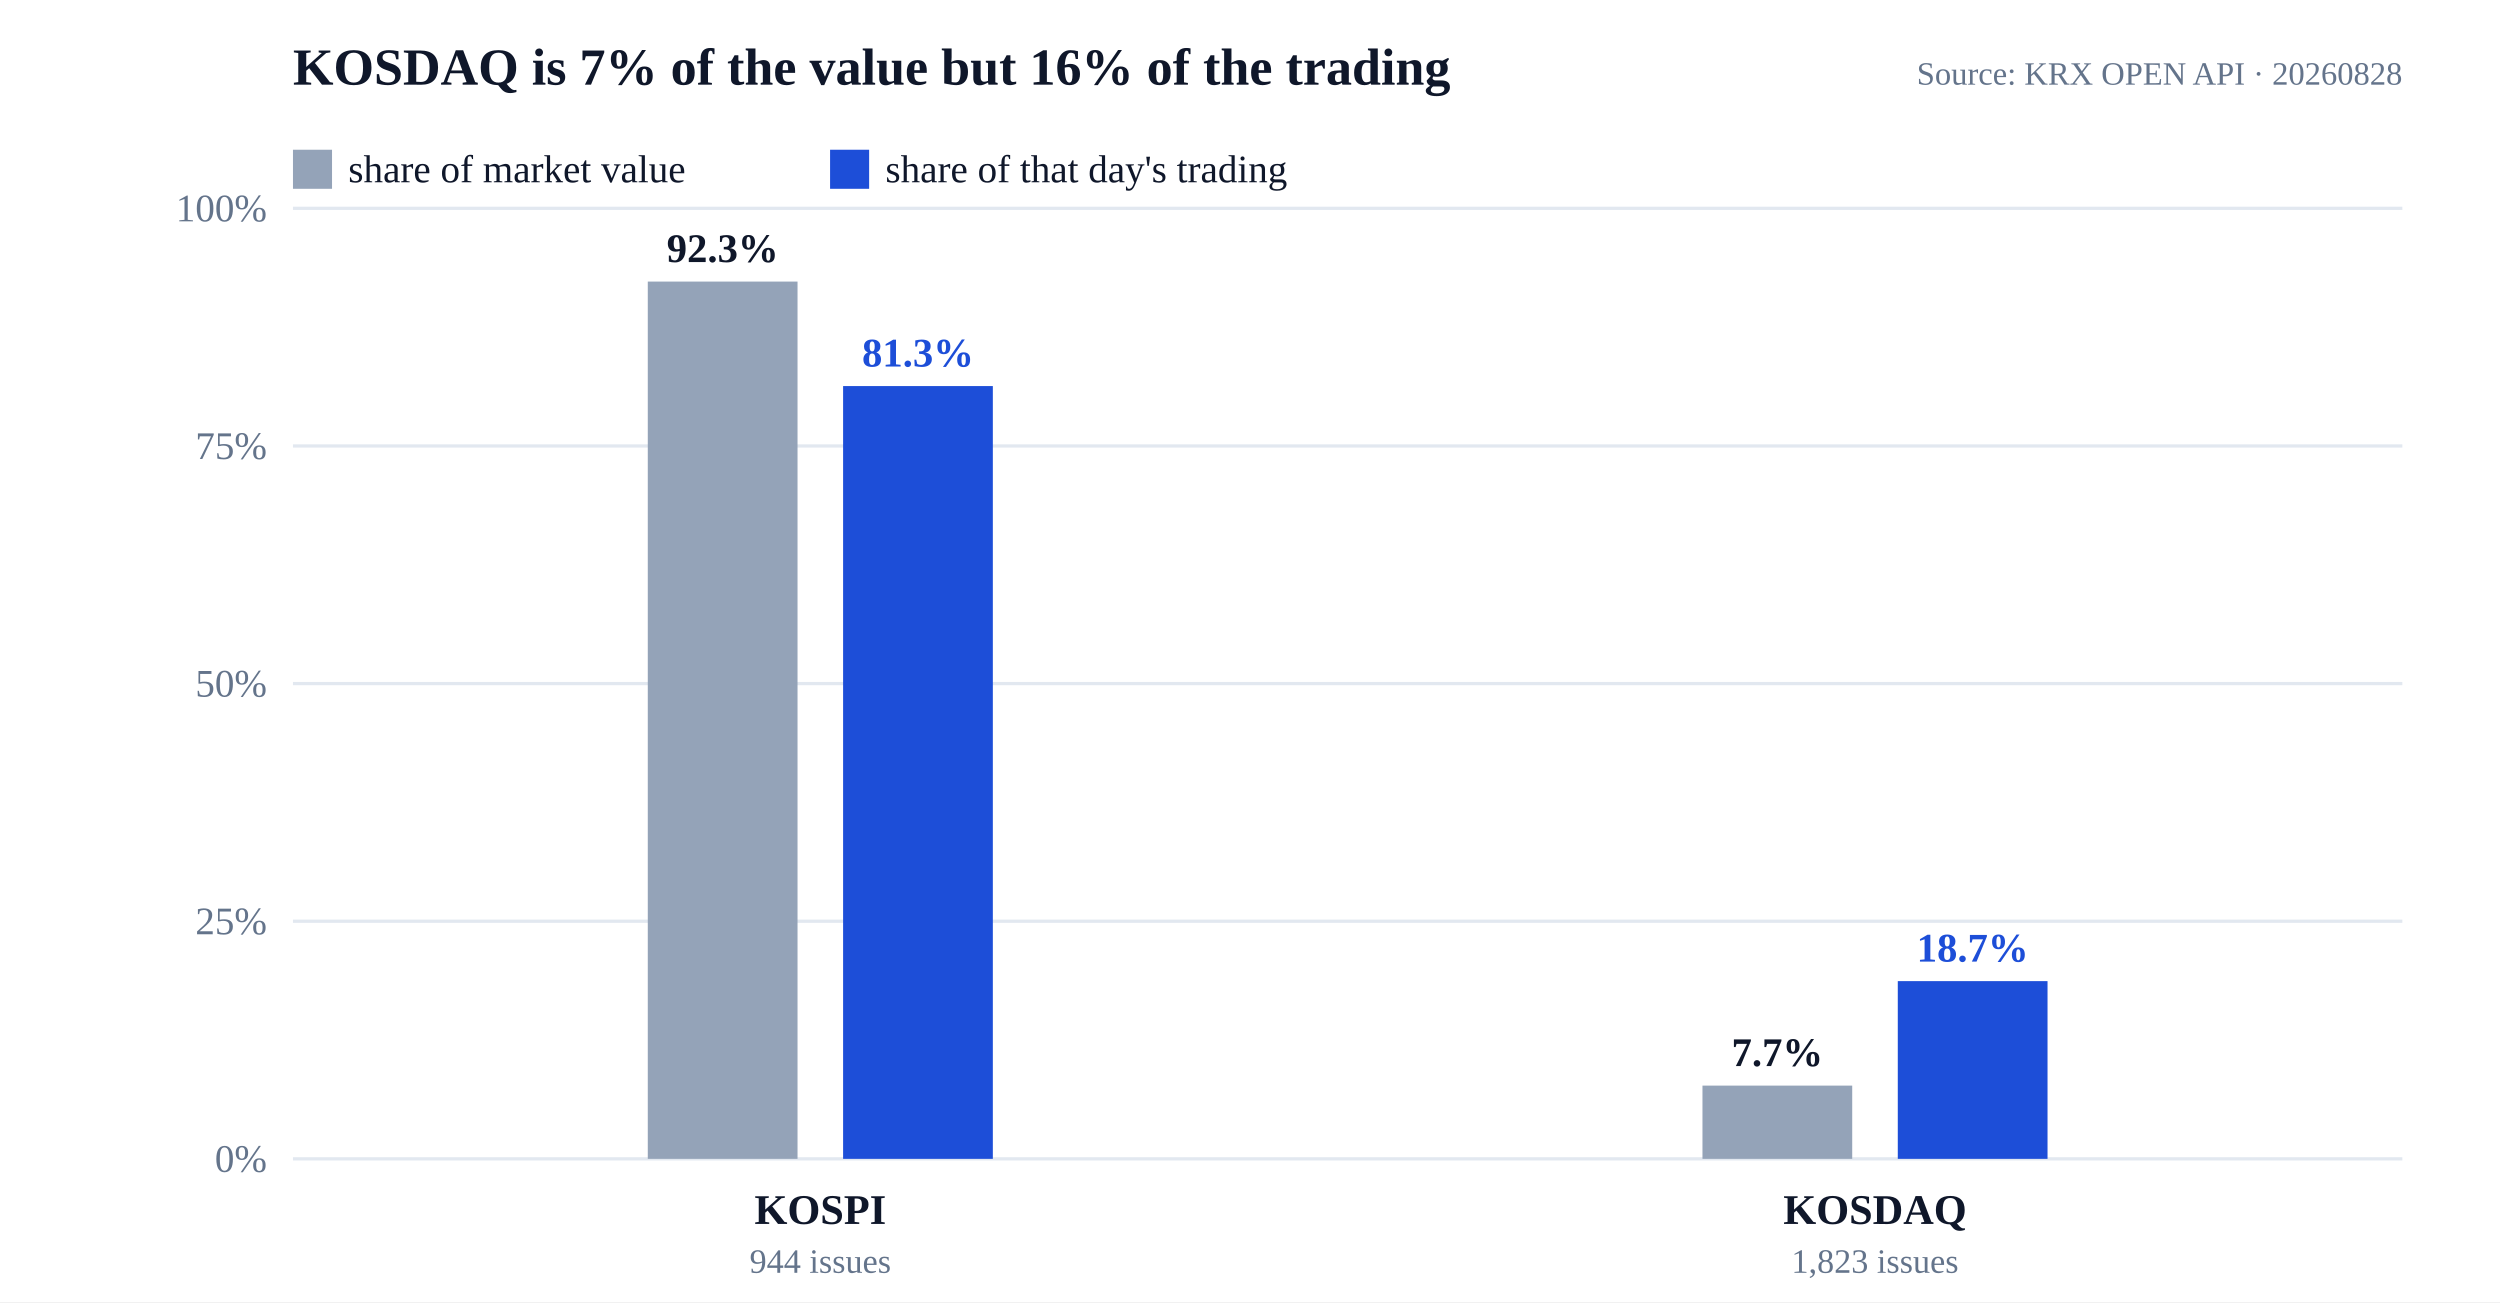
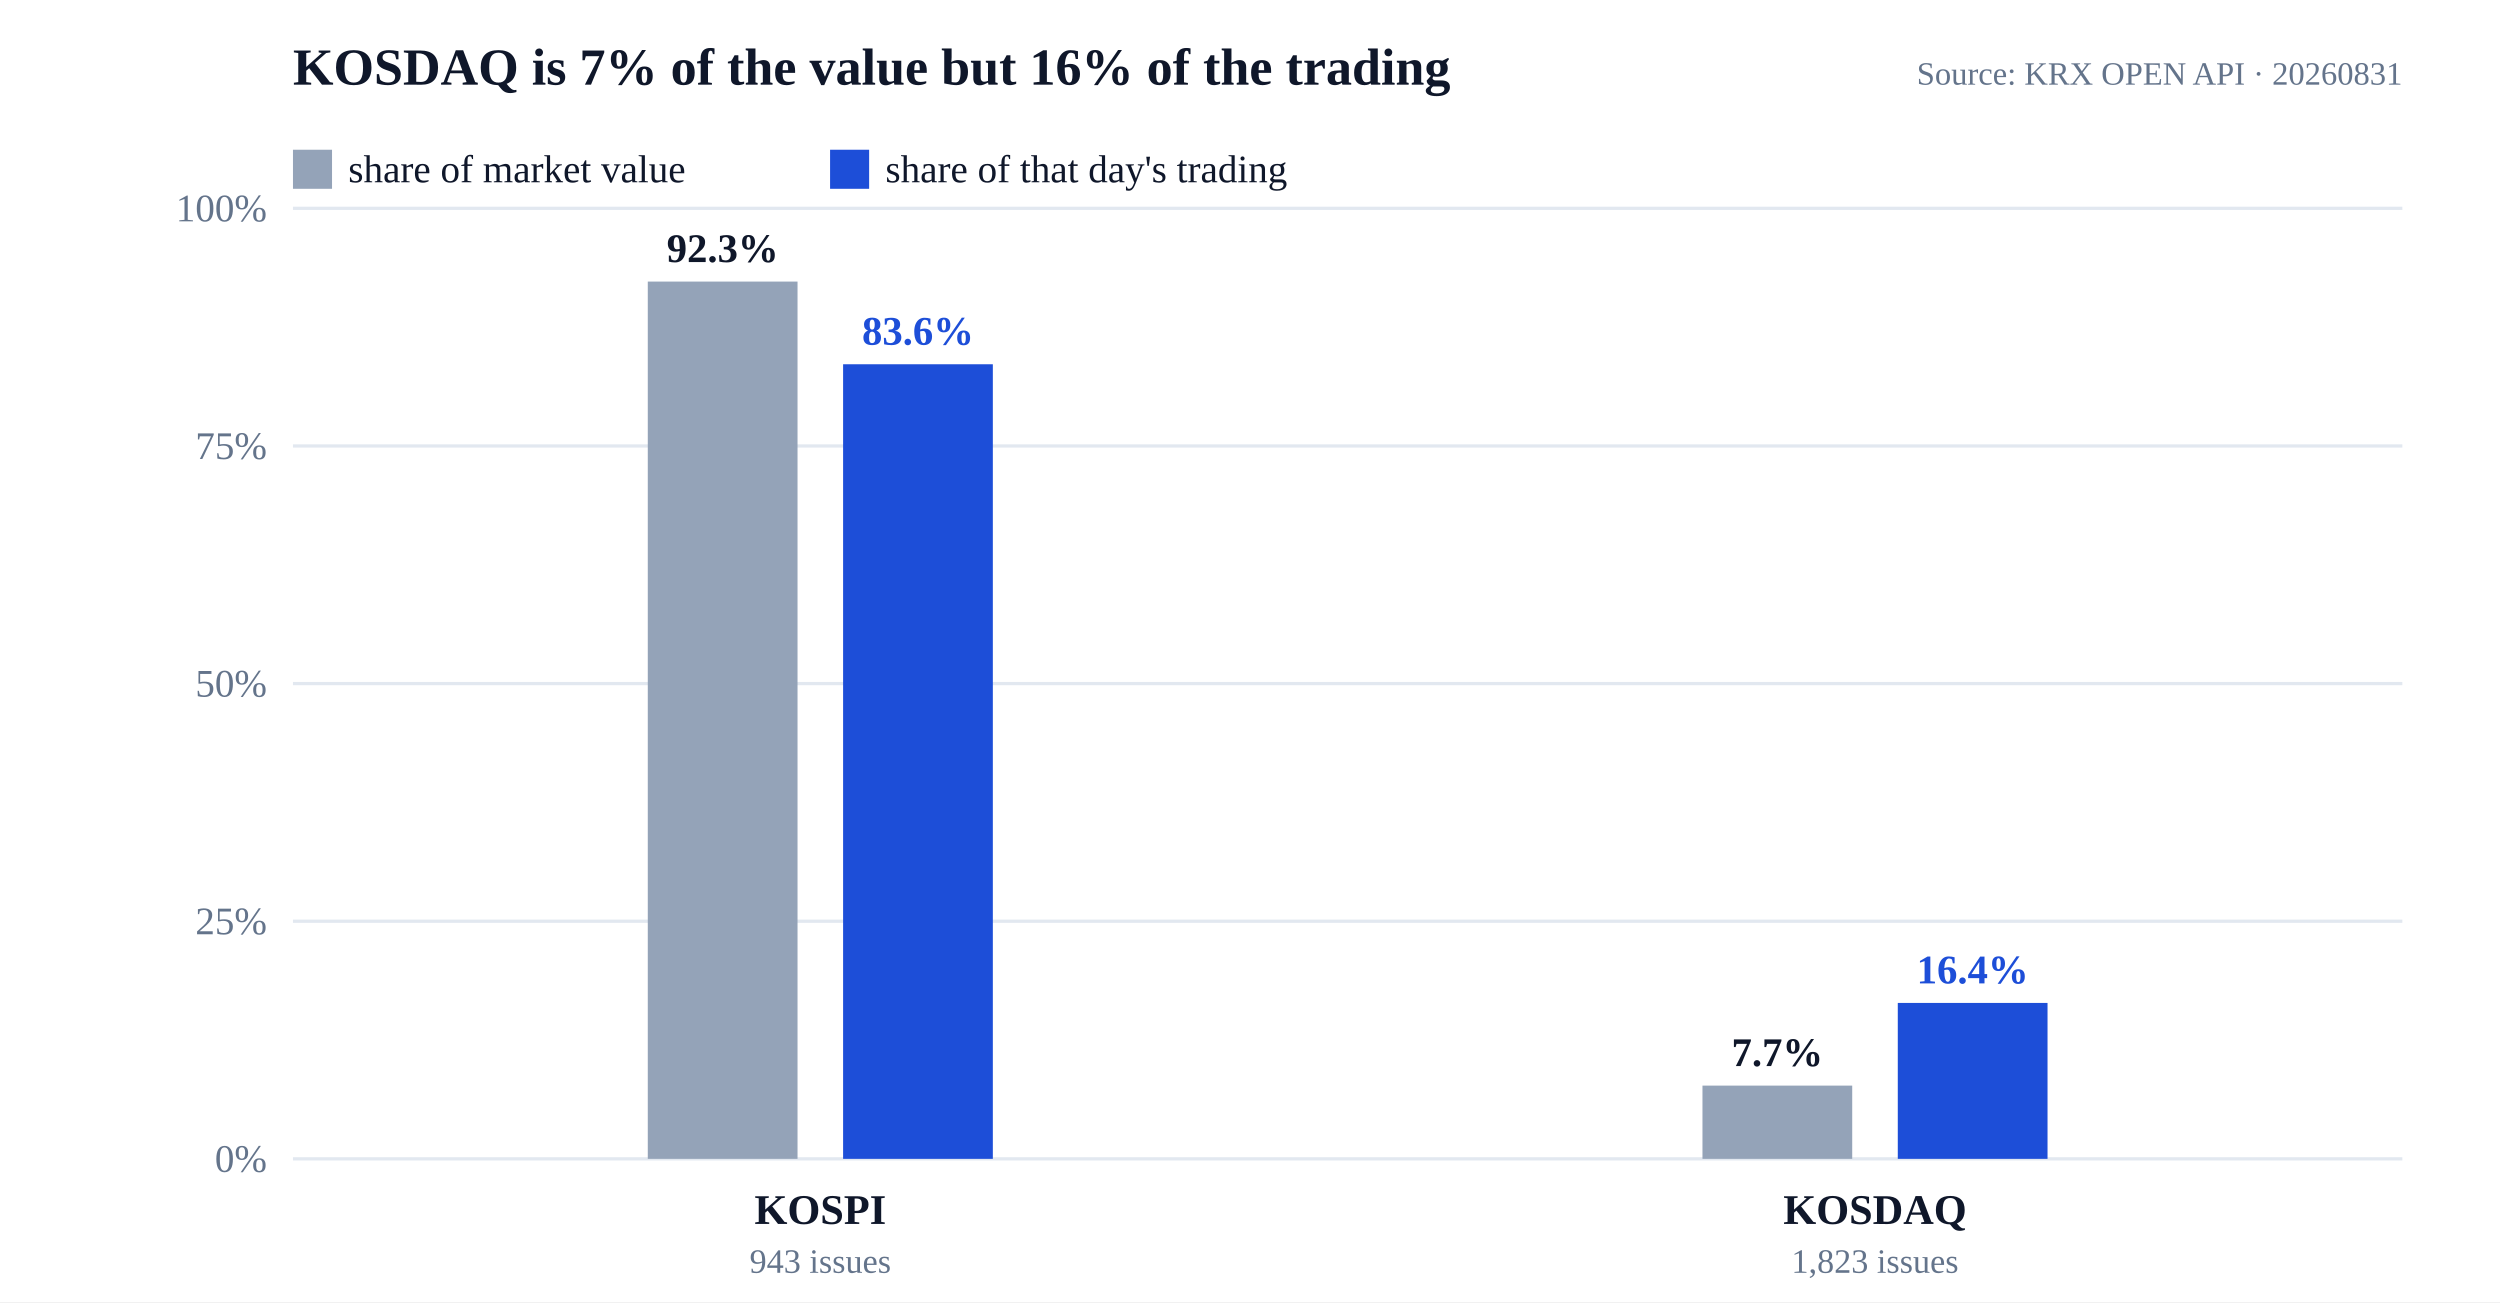
<svg xmlns="http://www.w3.org/2000/svg" viewBox="0 0 768 400" font-family="Georgia,'Times New Roman',serif" role="img" aria-label="KOSPI and KOSDAQ share of market value versus share of daily trading value">
  <rect width="768" height="400" fill="#ffffff" />
  <text x="90" y="26" font-size="16" font-weight="700" fill="#0f172a">KOSDAQ is 7% of the value but 16% of the trading</text>
-   <text x="738" y="26" text-anchor="end" font-size="10" fill="#64748b">Source: KRX OPEN API · 20260828</text>
+   <text x="738" y="26" text-anchor="end" font-size="10" fill="#64748b">Source: KRX OPEN API · 20260831</text>
  <rect x="90" y="46" width="12" height="12" fill="#94a3b8" />
  <text x="107" y="56" font-size="12" fill="#0f172a">share of market value</text>
  <rect x="255" y="46" width="12" height="12" fill="#1d4ed8" />
  <text x="272" y="56" font-size="12" fill="#0f172a">share of that day's trading</text>
  <line x1="90" y1="356" x2="738" y2="356" stroke="#e2e8f0" />
  <text x="82" y="360" text-anchor="end" font-size="12" fill="#64748b">0%</text>
  <line x1="90" y1="283" x2="738" y2="283" stroke="#e2e8f0" />
  <text x="82" y="287" text-anchor="end" font-size="12" fill="#64748b">25%</text>
  <line x1="90" y1="210" x2="738" y2="210" stroke="#e2e8f0" />
  <text x="82" y="214" text-anchor="end" font-size="12" fill="#64748b">50%</text>
  <line x1="90" y1="137" x2="738" y2="137" stroke="#e2e8f0" />
  <text x="82" y="141" text-anchor="end" font-size="12" fill="#64748b">75%</text>
  <line x1="90" y1="64" x2="738" y2="64" stroke="#e2e8f0" />
  <text x="82" y="68" text-anchor="end" font-size="12" fill="#64748b">100%</text>
  <rect x="199.0" y="86.5" width="46" height="269.5" fill="#94a3b8" />
  <text x="222.0" y="80.5" text-anchor="middle" font-size="12.5" font-weight="700" fill="#0f172a">92.3%</text>
-   <rect x="259.0" y="118.6" width="46" height="237.4" fill="#1d4ed8" />
-   <text x="282.0" y="112.6" text-anchor="middle" font-size="12.5" font-weight="700" fill="#1d4ed8">81.3%</text>
+   <rect x="259.0" y="111.9" width="46" height="244.1" fill="#1d4ed8" />
+   <text x="282.0" y="105.9" text-anchor="middle" font-size="12.5" font-weight="700" fill="#1d4ed8">83.6%</text>
  <text x="252.0" y="376" text-anchor="middle" font-size="13" font-weight="700" fill="#0f172a">KOSPI</text>
-   <text x="252.0" y="391" text-anchor="middle" font-size="10.5" fill="#64748b">944 issues</text>
+   <text x="252.0" y="391" text-anchor="middle" font-size="10.5" fill="#64748b">943 issues</text>
  <rect x="523.0" y="333.5" width="46" height="22.5" fill="#94a3b8" />
  <text x="546.0" y="327.5" text-anchor="middle" font-size="12.5" font-weight="700" fill="#0f172a">7.7%</text>
-   <rect x="583.0" y="301.4" width="46" height="54.6" fill="#1d4ed8" />
-   <text x="606.0" y="295.4" text-anchor="middle" font-size="12.5" font-weight="700" fill="#1d4ed8">18.7%</text>
+   <rect x="583.0" y="308.1" width="46" height="47.9" fill="#1d4ed8" />
+   <text x="606.0" y="302.1" text-anchor="middle" font-size="12.5" font-weight="700" fill="#1d4ed8">16.4%</text>
  <text x="576.0" y="376" text-anchor="middle" font-size="13" font-weight="700" fill="#0f172a">KOSDAQ</text>
  <text x="576.0" y="391" text-anchor="middle" font-size="10.5" fill="#64748b">1,823 issues</text>
</svg>
